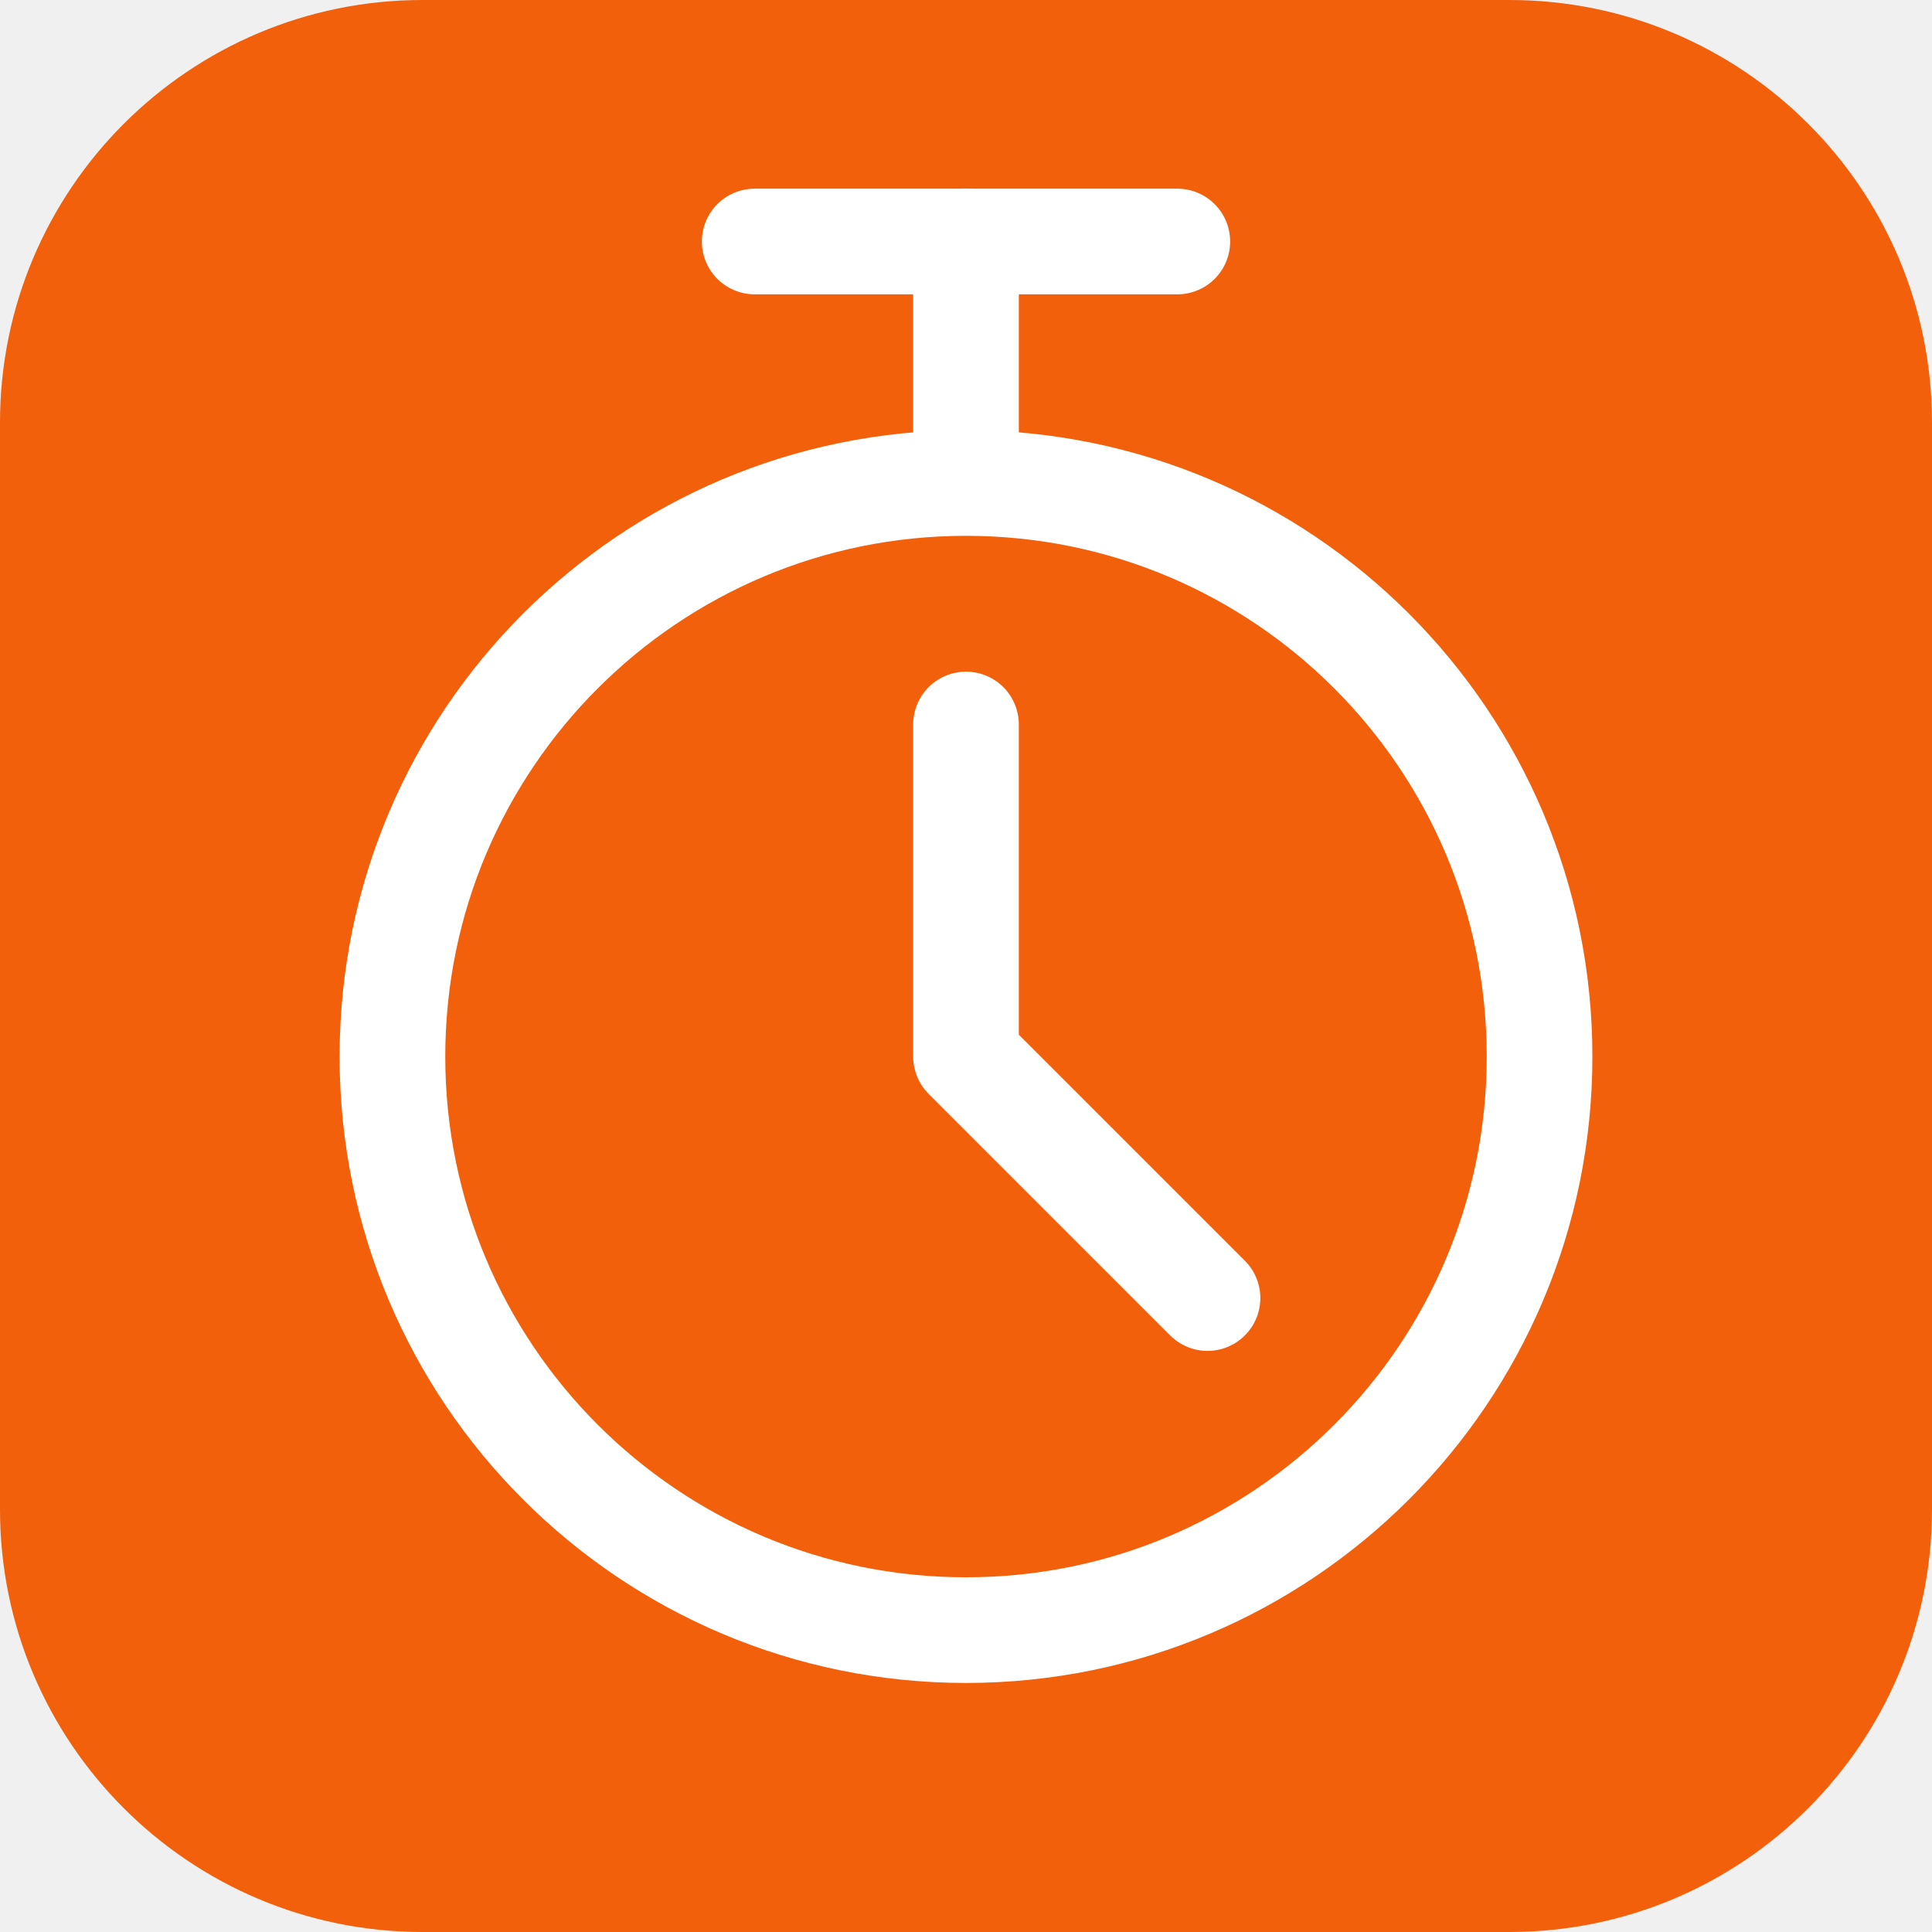
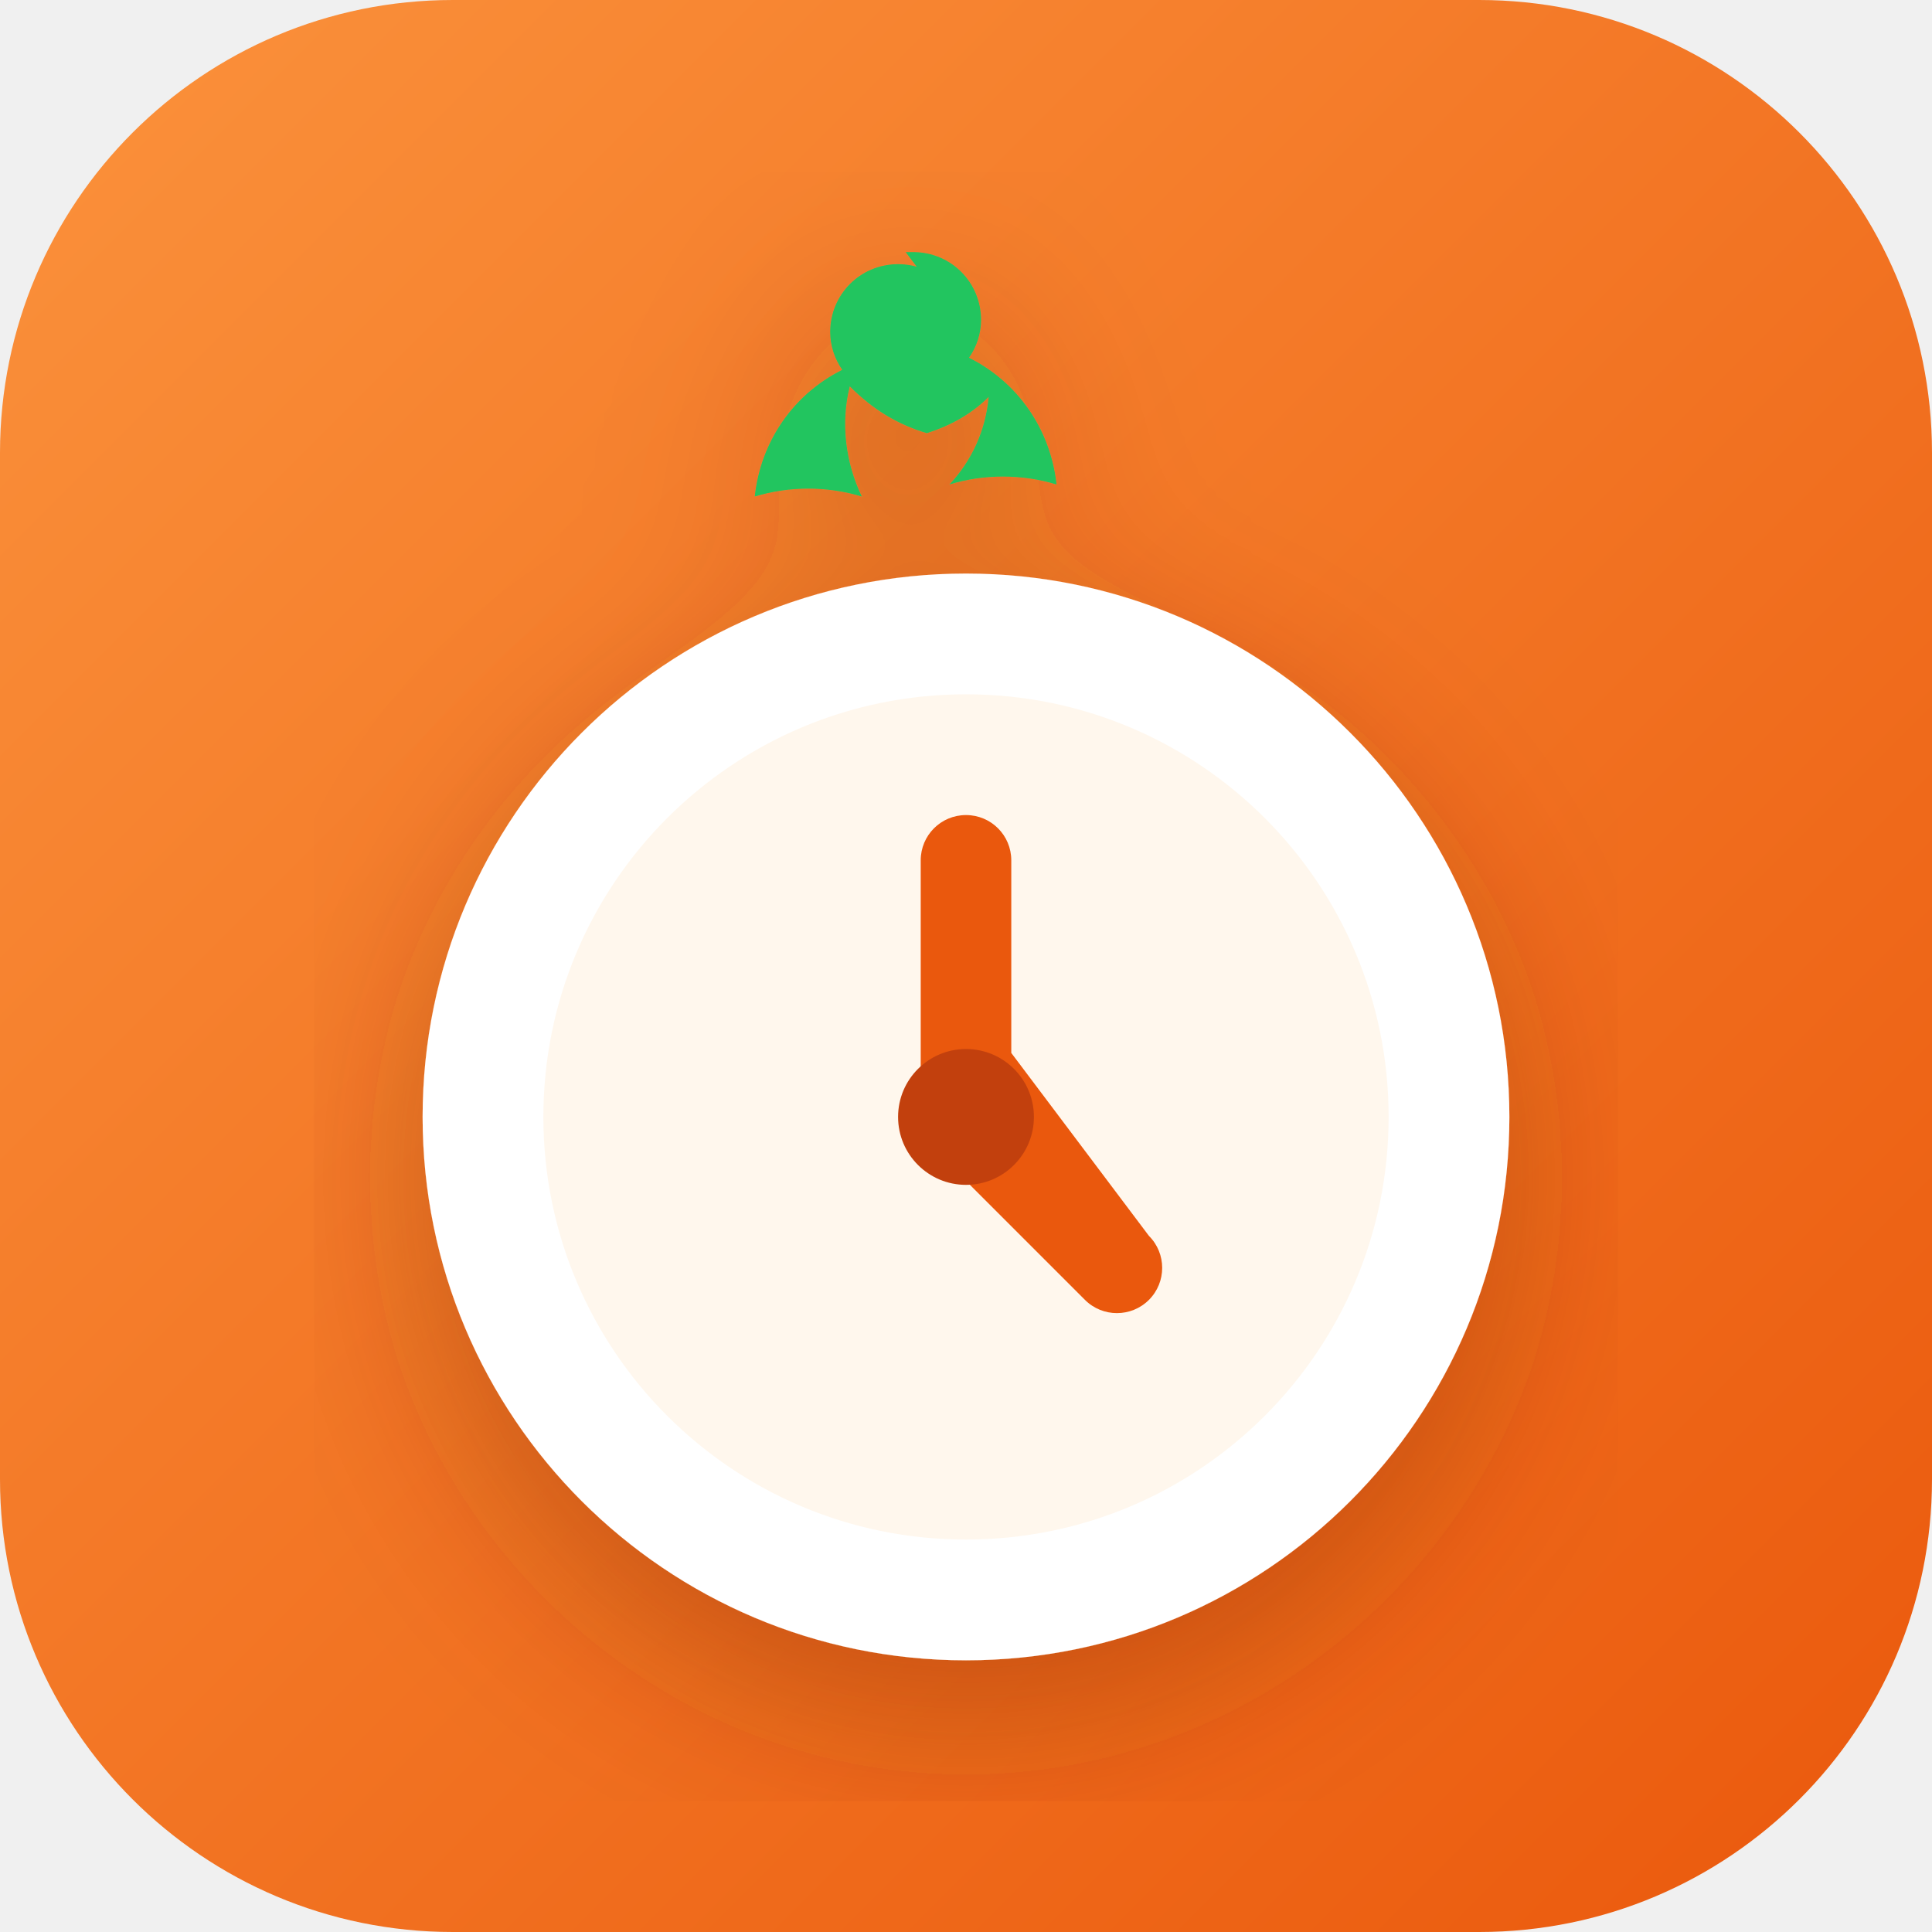
<svg xmlns="http://www.w3.org/2000/svg" viewBox="0 0 128 128" width="128" height="128">
-   <rect width="128" height="128" rx="28" fill="#f2600c" />
-   <circle cx="64" cy="70" r="38" fill="none" stroke="#ffffff" stroke-width="7" />
-   <path d="M64 48v22l16 16" fill="none" stroke="#ffffff" stroke-width="7" stroke-linecap="round" stroke-linejoin="round" />
-   <path d="M50 16h28" stroke="#ffffff" stroke-width="7" stroke-linecap="round" />
-   <path d="M64 16v13" stroke="#ffffff" stroke-width="7" stroke-linecap="round" />
+   <defs>
+     <linearGradient id="bgGrad" x1="0%" y1="0%" x2="100%" y2="100%">
+       <stop offset="0%" stop-color="#fb923c" />
+       <stop offset="100%" stop-color="#ea580c" />
+     </linearGradient>
+     <filter id="shadow" x="-10%" y="-10%" width="120%" height="120%">
+       <feDropShadow dx="0" dy="4" stdDeviation="6" flood-color="#7c2d12" flood-opacity="0.35" />
+     </filter>
+   </defs>
+   <rect width="128" height="128" rx="30" fill="url(#bgGrad)" />
+   <g filter="url(#shadow)">
+     <path d="M64 22c0-2.5-2-4.5-4.5-4.5S55 19.5 55 22c0 .9.3 1.8.8 2.5-3.2 1.6-5.4 4.7-5.8 8.4 2.3-.7 4.8-.7 7.1 0-1.1-2.3-1.4-4.9-.8-7.3 1.5 1.5 3.1 2.5 5.1 3.1 1.6-.5 3-1.3 4.1-2.4-.2 2.2-1.1 4.2-2.6 5.8 2.3-.7 4.8-.7 7.1 0-.4-3.7-2.6-6.8-5.8-8.4.5-.7.8-1.6.8-2.5 0-2.5-2-4.5-4.5-4.5h-.5z" fill="#22c55e" />
+     <circle cx="64" cy="74" r="36" fill="#ffffff" />
+     <circle cx="64" cy="74" r="28" fill="#fff7ed" />
+     <path d="M64 54c-1.66 0-3 1.34-3 3v17c0 .8.32 1.56.88 2.12l10 10c1.17 1.17 3.07 1.17 4.24 0 1.17-1.17 1.17-3.07 0-4.24L67 69.76V57c0-1.66-1.34-3-3-3z" fill="#ea580c" />
+     <circle cx="64" cy="74" r="4.5" fill="#c2410c" />
+   </g>
</svg>
